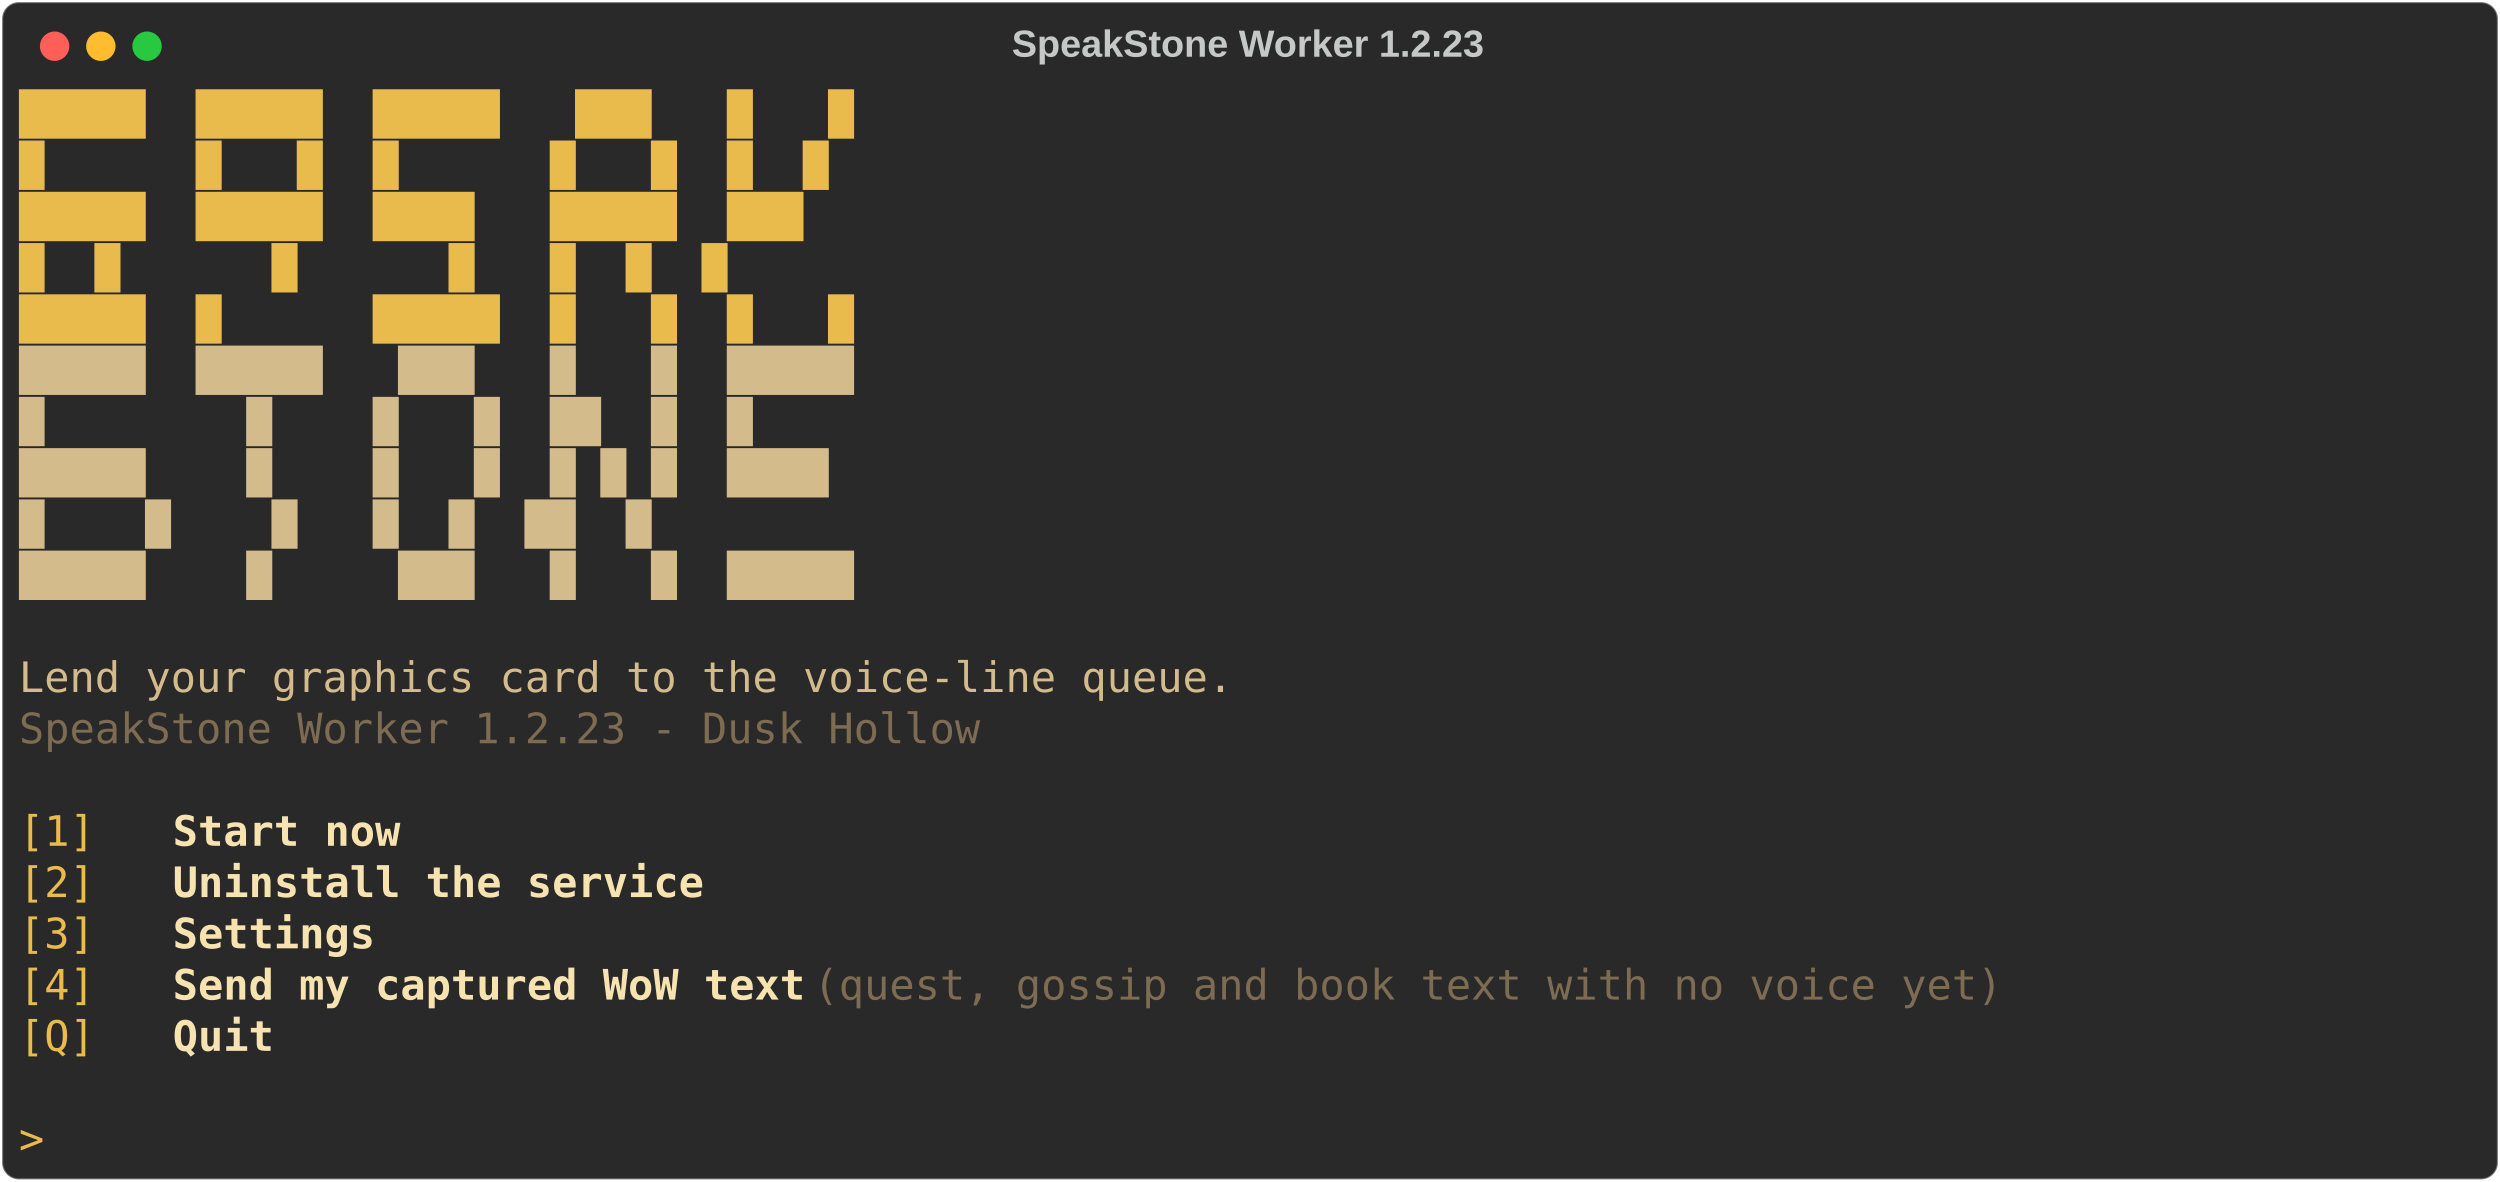
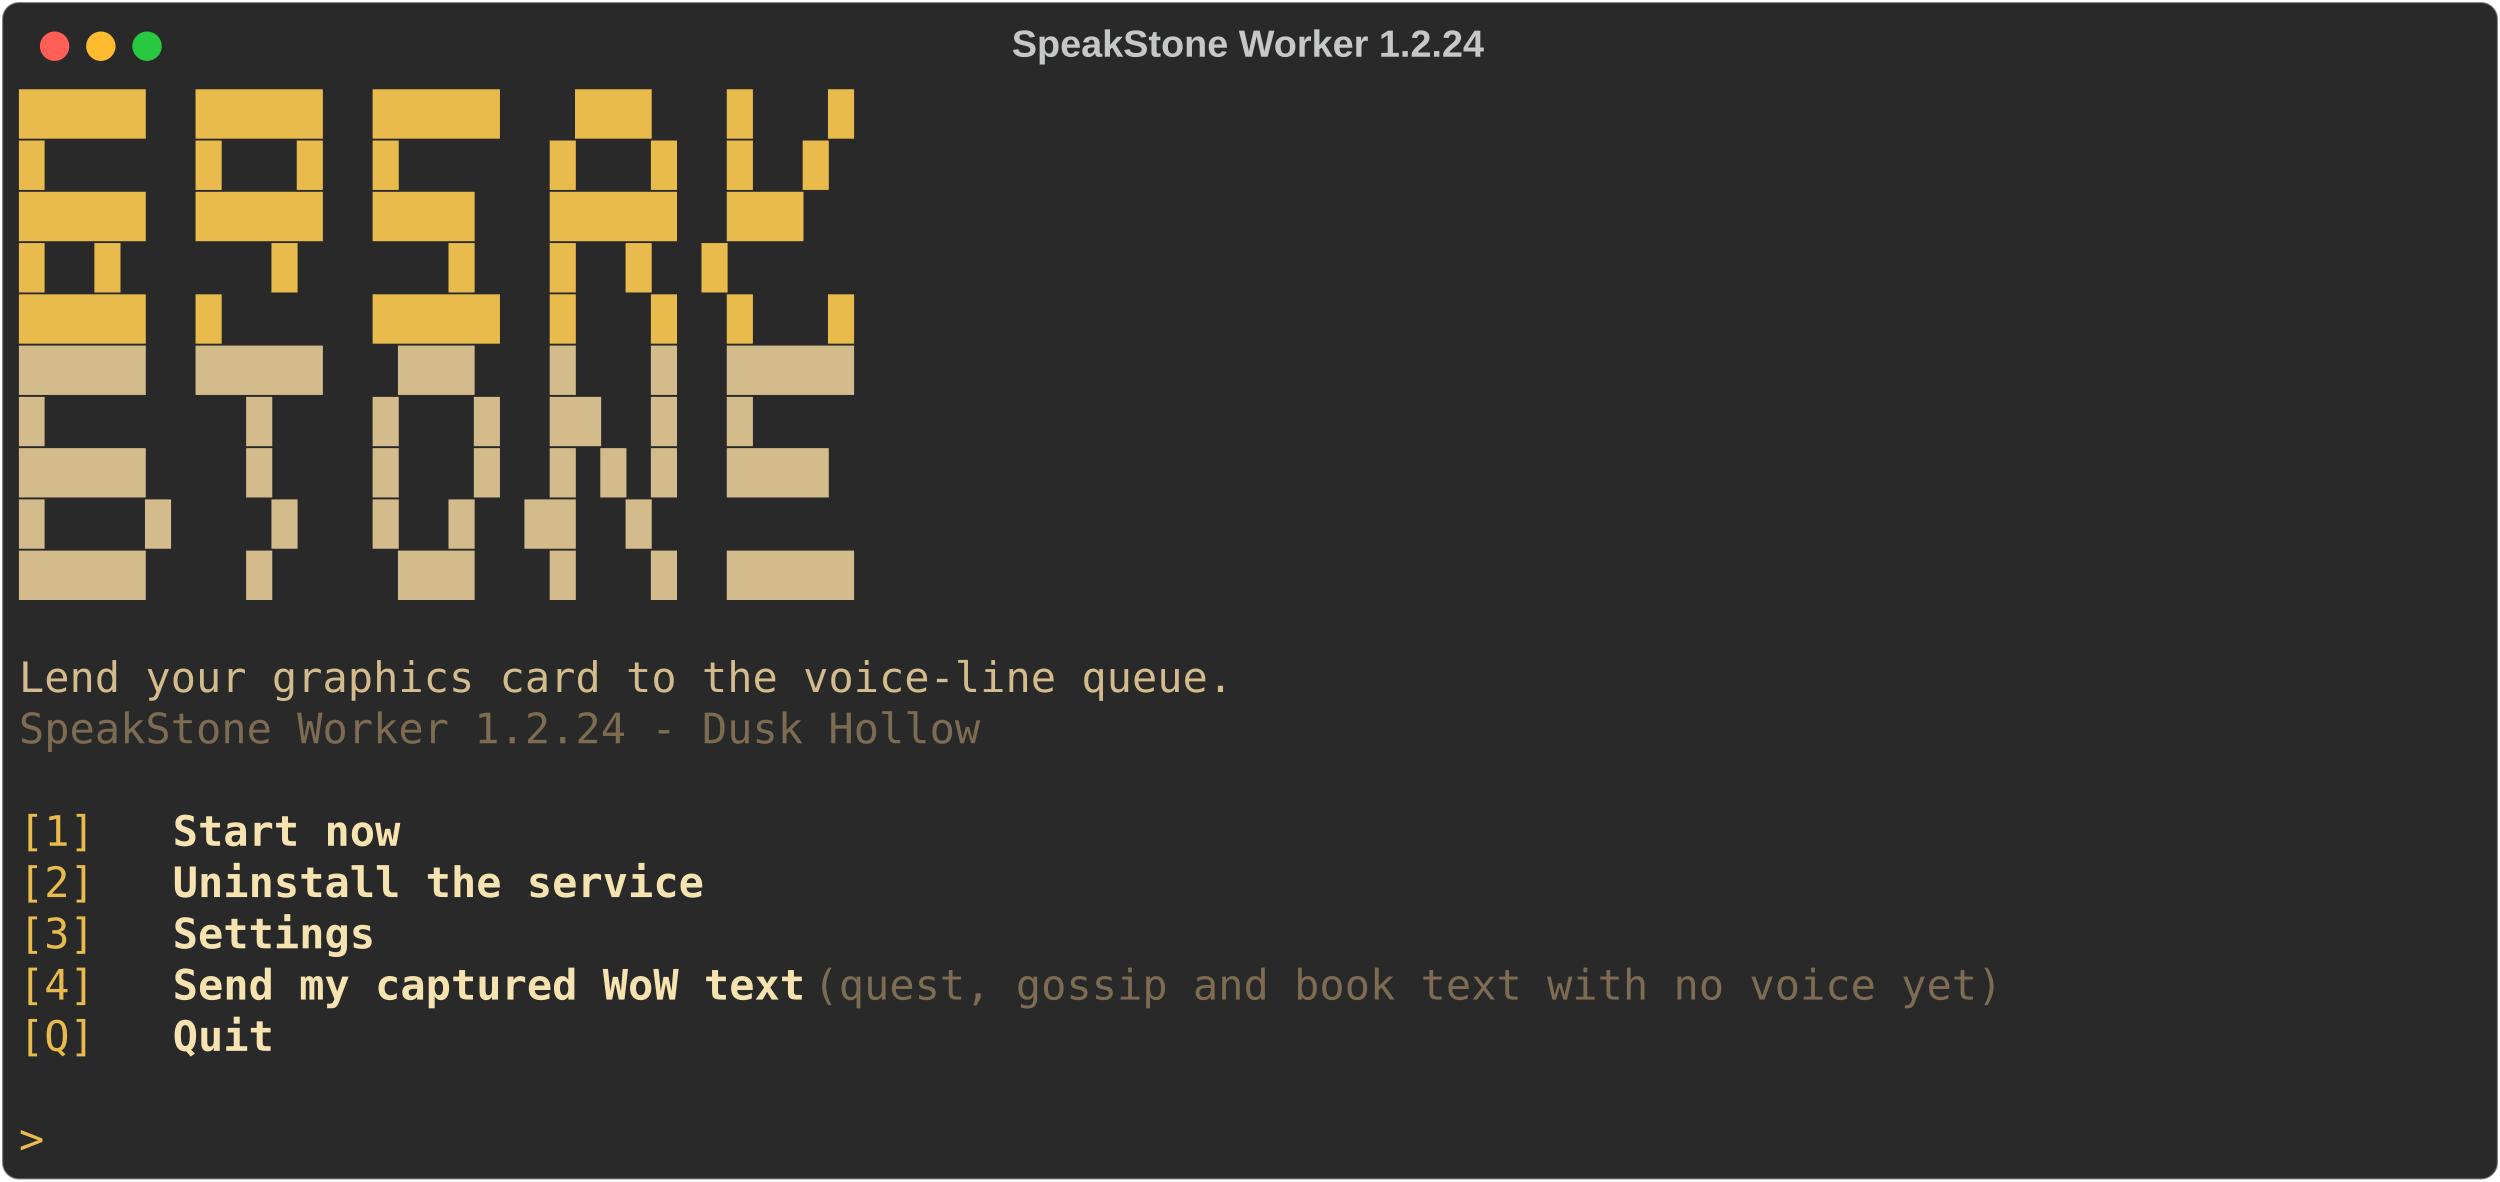
<svg xmlns="http://www.w3.org/2000/svg" class="rich-terminal" viewBox="0 0 1190 562.4">
  <style>

    @font-face {
        font-family: "Fira Code";
        src: local("FiraCode-Regular"),
                url("https://cdnjs.cloudflare.com/ajax/libs/firacode/6.2.0/woff2/FiraCode-Regular.woff2") format("woff2"),
                url("https://cdnjs.cloudflare.com/ajax/libs/firacode/6.2.0/woff/FiraCode-Regular.woff") format("woff");
        font-style: normal;
        font-weight: 400;
    }
    @font-face {
        font-family: "Fira Code";
        src: local("FiraCode-Bold"),
                url("https://cdnjs.cloudflare.com/ajax/libs/firacode/6.2.0/woff2/FiraCode-Bold.woff2") format("woff2"),
                url("https://cdnjs.cloudflare.com/ajax/libs/firacode/6.2.0/woff/FiraCode-Bold.woff") format("woff");
        font-style: bold;
        font-weight: 700;
    }

-     .terminal-18113050-matrix {
+     .terminal-138633756-matrix {
        font-family: Fira Code, monospace;
        font-size: 20px;
        line-height: 24.4px;
        font-variant-east-asian: full-width;
    }

-     .terminal-18113050-title {
+     .terminal-138633756-title {
        font-size: 18px;
        font-weight: bold;
        font-family: arial;
    }

-     .terminal-18113050-r1 { fill: #e9bb4d }
- .terminal-18113050-r2 { fill: #c5c8c6 }
- .terminal-18113050-r3 { fill: #d4bb8c }
- .terminal-18113050-r4 { fill: #7d6b52 }
- .terminal-18113050-r5 { fill: #f6e3b0;font-weight: bold }
+     .terminal-138633756-r1 { fill: #e9bb4d }
+ .terminal-138633756-r2 { fill: #c5c8c6 }
+ .terminal-138633756-r3 { fill: #d4bb8c }
+ .terminal-138633756-r4 { fill: #7d6b52 }
+ .terminal-138633756-r5 { fill: #f6e3b0;font-weight: bold }
    </style>
  <defs>
-     <clipPath id="terminal-18113050-clip-terminal">
+     <clipPath id="terminal-138633756-clip-terminal">
      <rect x="0" y="0" width="1170.2" height="511.4" />
    </clipPath>
-     <clipPath id="terminal-18113050-line-0">
+     <clipPath id="terminal-138633756-line-0">
      <rect x="0" y="1.5" width="1171.2" height="24.65" />
    </clipPath>
-     <clipPath id="terminal-18113050-line-1">
+     <clipPath id="terminal-138633756-line-1">
      <rect x="0" y="25.9" width="1171.2" height="24.65" />
    </clipPath>
-     <clipPath id="terminal-18113050-line-2">
+     <clipPath id="terminal-138633756-line-2">
      <rect x="0" y="50.3" width="1171.2" height="24.65" />
    </clipPath>
-     <clipPath id="terminal-18113050-line-3">
+     <clipPath id="terminal-138633756-line-3">
      <rect x="0" y="74.7" width="1171.2" height="24.65" />
    </clipPath>
-     <clipPath id="terminal-18113050-line-4">
+     <clipPath id="terminal-138633756-line-4">
      <rect x="0" y="99.1" width="1171.2" height="24.65" />
    </clipPath>
-     <clipPath id="terminal-18113050-line-5">
+     <clipPath id="terminal-138633756-line-5">
      <rect x="0" y="123.5" width="1171.2" height="24.65" />
    </clipPath>
-     <clipPath id="terminal-18113050-line-6">
+     <clipPath id="terminal-138633756-line-6">
      <rect x="0" y="147.9" width="1171.2" height="24.65" />
    </clipPath>
-     <clipPath id="terminal-18113050-line-7">
+     <clipPath id="terminal-138633756-line-7">
      <rect x="0" y="172.3" width="1171.2" height="24.65" />
    </clipPath>
-     <clipPath id="terminal-18113050-line-8">
+     <clipPath id="terminal-138633756-line-8">
      <rect x="0" y="196.7" width="1171.2" height="24.65" />
    </clipPath>
-     <clipPath id="terminal-18113050-line-9">
+     <clipPath id="terminal-138633756-line-9">
      <rect x="0" y="221.1" width="1171.2" height="24.65" />
    </clipPath>
-     <clipPath id="terminal-18113050-line-10">
+     <clipPath id="terminal-138633756-line-10">
      <rect x="0" y="245.5" width="1171.2" height="24.65" />
    </clipPath>
-     <clipPath id="terminal-18113050-line-11">
+     <clipPath id="terminal-138633756-line-11">
      <rect x="0" y="269.9" width="1171.2" height="24.65" />
    </clipPath>
-     <clipPath id="terminal-18113050-line-12">
+     <clipPath id="terminal-138633756-line-12">
      <rect x="0" y="294.3" width="1171.2" height="24.65" />
    </clipPath>
-     <clipPath id="terminal-18113050-line-13">
+     <clipPath id="terminal-138633756-line-13">
      <rect x="0" y="318.7" width="1171.2" height="24.65" />
    </clipPath>
-     <clipPath id="terminal-18113050-line-14">
+     <clipPath id="terminal-138633756-line-14">
      <rect x="0" y="343.1" width="1171.2" height="24.65" />
    </clipPath>
-     <clipPath id="terminal-18113050-line-15">
+     <clipPath id="terminal-138633756-line-15">
      <rect x="0" y="367.5" width="1171.2" height="24.65" />
    </clipPath>
-     <clipPath id="terminal-18113050-line-16">
+     <clipPath id="terminal-138633756-line-16">
      <rect x="0" y="391.9" width="1171.2" height="24.65" />
    </clipPath>
-     <clipPath id="terminal-18113050-line-17">
+     <clipPath id="terminal-138633756-line-17">
      <rect x="0" y="416.3" width="1171.2" height="24.65" />
    </clipPath>
-     <clipPath id="terminal-18113050-line-18">
+     <clipPath id="terminal-138633756-line-18">
      <rect x="0" y="440.7" width="1171.2" height="24.65" />
    </clipPath>
-     <clipPath id="terminal-18113050-line-19">
+     <clipPath id="terminal-138633756-line-19">
      <rect x="0" y="465.1" width="1171.2" height="24.65" />
    </clipPath>
  </defs>
  <rect fill="#292929" stroke="rgba(255,255,255,0.35)" stroke-width="1" x="1" y="1" width="1188" height="560.4" rx="8" />
-   <text class="terminal-18113050-title" fill="#c5c8c6" text-anchor="middle" x="594" y="27">SpeakStone Worker 1.2.23</text>
+   <text class="terminal-138633756-title" fill="#c5c8c6" text-anchor="middle" x="594" y="27">SpeakStone Worker 1.2.24</text>
  <g transform="translate(26,22)">
    <circle cx="0" cy="0" r="7" fill="#ff5f57" />
    <circle cx="22" cy="0" r="7" fill="#febc2e" />
    <circle cx="44" cy="0" r="7" fill="#28c840" />
  </g>
-   <g transform="translate(9, 41)" clip-path="url(#terminal-18113050-clip-terminal)">
-     <g class="terminal-18113050-matrix">
-       <text class="terminal-18113050-r1" x="0" y="20" textLength="402.6" clip-path="url(#terminal-18113050-line-0)">█████  █████  █████   ███   █   █</text>
-       <text class="terminal-18113050-r2" x="1171.2" y="20" textLength="12.2" clip-path="url(#terminal-18113050-line-0)">
+   <g transform="translate(9, 41)" clip-path="url(#terminal-138633756-clip-terminal)">
+     <g class="terminal-138633756-matrix">
+       <text class="terminal-138633756-r1" x="0" y="20" textLength="402.6" clip-path="url(#terminal-138633756-line-0)">█████  █████  █████   ███   █   █</text>
+       <text class="terminal-138633756-r2" x="1171.2" y="20" textLength="12.2" clip-path="url(#terminal-138633756-line-0)">
</text>
-       <text class="terminal-18113050-r1" x="0" y="44.4" textLength="390.4" clip-path="url(#terminal-18113050-line-1)">█      █   █  █      █   █  █  █</text>
-       <text class="terminal-18113050-r2" x="1171.2" y="44.4" textLength="12.2" clip-path="url(#terminal-18113050-line-1)">
+       <text class="terminal-138633756-r1" x="0" y="44.4" textLength="390.4" clip-path="url(#terminal-138633756-line-1)">█      █   █  █      █   █  █  █</text>
+       <text class="terminal-138633756-r2" x="1171.2" y="44.4" textLength="12.2" clip-path="url(#terminal-138633756-line-1)">
</text>
-       <text class="terminal-18113050-r1" x="0" y="68.8" textLength="378.2" clip-path="url(#terminal-18113050-line-2)">█████  █████  ████   █████  ███</text>
-       <text class="terminal-18113050-r2" x="1171.2" y="68.8" textLength="12.2" clip-path="url(#terminal-18113050-line-2)">
+       <text class="terminal-138633756-r1" x="0" y="68.8" textLength="378.2" clip-path="url(#terminal-138633756-line-2)">█████  █████  ████   █████  ███</text>
+       <text class="terminal-138633756-r2" x="1171.2" y="68.8" textLength="12.2" clip-path="url(#terminal-138633756-line-2)">
</text>
-       <text class="terminal-18113050-r1" x="0" y="93.2" textLength="390.4" clip-path="url(#terminal-18113050-line-3)">    █  █      █      █   █  █  █</text>
-       <text class="terminal-18113050-r2" x="1171.2" y="93.2" textLength="12.2" clip-path="url(#terminal-18113050-line-3)">
+       <text class="terminal-138633756-r1" x="0" y="93.2" textLength="390.4" clip-path="url(#terminal-138633756-line-3)">    █  █      █      █   █  █  █</text>
+       <text class="terminal-138633756-r2" x="1171.2" y="93.2" textLength="12.2" clip-path="url(#terminal-138633756-line-3)">
</text>
-       <text class="terminal-18113050-r1" x="0" y="117.6" textLength="402.6" clip-path="url(#terminal-18113050-line-4)">█████  █      █████  █   █  █   █</text>
-       <text class="terminal-18113050-r2" x="1171.2" y="117.6" textLength="12.2" clip-path="url(#terminal-18113050-line-4)">
+       <text class="terminal-138633756-r1" x="0" y="117.6" textLength="402.6" clip-path="url(#terminal-138633756-line-4)">█████  █      █████  █   █  █   █</text>
+       <text class="terminal-138633756-r2" x="1171.2" y="117.6" textLength="12.2" clip-path="url(#terminal-138633756-line-4)">
</text>
-       <text class="terminal-18113050-r3" x="0" y="142" textLength="402.6" clip-path="url(#terminal-18113050-line-5)">█████  █████   ███   █   █  █████</text>
-       <text class="terminal-18113050-r2" x="1171.2" y="142" textLength="12.2" clip-path="url(#terminal-18113050-line-5)">
+       <text class="terminal-138633756-r3" x="0" y="142" textLength="402.6" clip-path="url(#terminal-138633756-line-5)">█████  █████   ███   █   █  █████</text>
+       <text class="terminal-138633756-r2" x="1171.2" y="142" textLength="12.2" clip-path="url(#terminal-138633756-line-5)">
</text>
-       <text class="terminal-18113050-r3" x="0" y="166.4" textLength="353.8" clip-path="url(#terminal-18113050-line-6)">█        █    █   █  ██  █  █</text>
-       <text class="terminal-18113050-r2" x="1171.2" y="166.4" textLength="12.2" clip-path="url(#terminal-18113050-line-6)">
+       <text class="terminal-138633756-r3" x="0" y="166.4" textLength="353.8" clip-path="url(#terminal-138633756-line-6)">█        █    █   █  ██  █  █</text>
+       <text class="terminal-138633756-r2" x="1171.2" y="166.4" textLength="12.2" clip-path="url(#terminal-138633756-line-6)">
</text>
-       <text class="terminal-18113050-r3" x="0" y="190.8" textLength="390.4" clip-path="url(#terminal-18113050-line-7)">█████    █    █   █  █ █ █  ████</text>
-       <text class="terminal-18113050-r2" x="1171.2" y="190.8" textLength="12.2" clip-path="url(#terminal-18113050-line-7)">
+       <text class="terminal-138633756-r3" x="0" y="190.8" textLength="390.4" clip-path="url(#terminal-138633756-line-7)">█████    █    █   █  █ █ █  ████</text>
+       <text class="terminal-138633756-r2" x="1171.2" y="190.8" textLength="12.2" clip-path="url(#terminal-138633756-line-7)">
</text>
-       <text class="terminal-18113050-r3" x="0" y="215.2" textLength="353.8" clip-path="url(#terminal-18113050-line-8)">    █    █    █   █  █  ██  █</text>
-       <text class="terminal-18113050-r2" x="1171.2" y="215.2" textLength="12.2" clip-path="url(#terminal-18113050-line-8)">
+       <text class="terminal-138633756-r3" x="0" y="215.2" textLength="353.8" clip-path="url(#terminal-138633756-line-8)">    █    █    █   █  █  ██  █</text>
+       <text class="terminal-138633756-r2" x="1171.2" y="215.2" textLength="12.2" clip-path="url(#terminal-138633756-line-8)">
</text>
-       <text class="terminal-18113050-r3" x="0" y="239.6" textLength="402.6" clip-path="url(#terminal-18113050-line-9)">█████    █     ███   █   █  █████</text>
-       <text class="terminal-18113050-r2" x="1171.2" y="239.6" textLength="12.2" clip-path="url(#terminal-18113050-line-9)">
+       <text class="terminal-138633756-r3" x="0" y="239.6" textLength="402.6" clip-path="url(#terminal-138633756-line-9)">█████    █     ███   █   █  █████</text>
+       <text class="terminal-138633756-r2" x="1171.2" y="239.6" textLength="12.2" clip-path="url(#terminal-138633756-line-9)">
</text>
-       <text class="terminal-18113050-r2" x="1171.2" y="264" textLength="12.2" clip-path="url(#terminal-18113050-line-10)">
+       <text class="terminal-138633756-r2" x="1171.2" y="264" textLength="12.2" clip-path="url(#terminal-138633756-line-10)">
</text>
-       <text class="terminal-18113050-r3" x="0" y="288.4" textLength="610" clip-path="url(#terminal-18113050-line-11)">  Lend your graphics card to the voice-line queue.</text>
-       <text class="terminal-18113050-r2" x="1171.2" y="288.4" textLength="12.2" clip-path="url(#terminal-18113050-line-11)">
+       <text class="terminal-138633756-r3" x="0" y="288.4" textLength="610" clip-path="url(#terminal-138633756-line-11)">  Lend your graphics card to the voice-line queue.</text>
+       <text class="terminal-138633756-r2" x="1171.2" y="288.4" textLength="12.2" clip-path="url(#terminal-138633756-line-11)">
</text>
-       <text class="terminal-18113050-r4" x="0" y="312.8" textLength="488" clip-path="url(#terminal-18113050-line-12)">  SpeakStone Worker 1.2.23 - Dusk Hollow</text>
-       <text class="terminal-18113050-r2" x="1171.2" y="312.8" textLength="12.2" clip-path="url(#terminal-18113050-line-12)">
+       <text class="terminal-138633756-r4" x="0" y="312.8" textLength="488" clip-path="url(#terminal-138633756-line-12)">  SpeakStone Worker 1.2.24 - Dusk Hollow</text>
+       <text class="terminal-138633756-r2" x="1171.2" y="312.8" textLength="12.2" clip-path="url(#terminal-138633756-line-12)">
</text>
-       <text class="terminal-18113050-r2" x="1171.2" y="337.2" textLength="12.2" clip-path="url(#terminal-18113050-line-13)">
+       <text class="terminal-138633756-r2" x="1171.2" y="337.2" textLength="12.2" clip-path="url(#terminal-138633756-line-13)">
</text>
-       <text class="terminal-18113050-r1" x="0" y="361.6" textLength="73.2" clip-path="url(#terminal-18113050-line-14)">  [1] </text>
-       <text class="terminal-18113050-r5" x="73.2" y="361.6" textLength="109.8" clip-path="url(#terminal-18113050-line-14)">Start now</text>
-       <text class="terminal-18113050-r2" x="1171.2" y="361.6" textLength="12.2" clip-path="url(#terminal-18113050-line-14)">
+       <text class="terminal-138633756-r1" x="0" y="361.6" textLength="73.2" clip-path="url(#terminal-138633756-line-14)">  [1] </text>
+       <text class="terminal-138633756-r5" x="73.2" y="361.6" textLength="109.8" clip-path="url(#terminal-138633756-line-14)">Start now</text>
+       <text class="terminal-138633756-r2" x="1171.2" y="361.6" textLength="12.2" clip-path="url(#terminal-138633756-line-14)">
</text>
-       <text class="terminal-18113050-r1" x="0" y="386" textLength="73.2" clip-path="url(#terminal-18113050-line-15)">  [2] </text>
-       <text class="terminal-18113050-r5" x="73.2" y="386" textLength="256.2" clip-path="url(#terminal-18113050-line-15)">Uninstall the service</text>
-       <text class="terminal-18113050-r2" x="1171.2" y="386" textLength="12.2" clip-path="url(#terminal-18113050-line-15)">
+       <text class="terminal-138633756-r1" x="0" y="386" textLength="73.2" clip-path="url(#terminal-138633756-line-15)">  [2] </text>
+       <text class="terminal-138633756-r5" x="73.2" y="386" textLength="256.2" clip-path="url(#terminal-138633756-line-15)">Uninstall the service</text>
+       <text class="terminal-138633756-r2" x="1171.2" y="386" textLength="12.2" clip-path="url(#terminal-138633756-line-15)">
</text>
-       <text class="terminal-18113050-r1" x="0" y="410.4" textLength="73.2" clip-path="url(#terminal-18113050-line-16)">  [3] </text>
-       <text class="terminal-18113050-r5" x="73.2" y="410.4" textLength="97.6" clip-path="url(#terminal-18113050-line-16)">Settings</text>
-       <text class="terminal-18113050-r2" x="1171.2" y="410.4" textLength="12.2" clip-path="url(#terminal-18113050-line-16)">
+       <text class="terminal-138633756-r1" x="0" y="410.4" textLength="73.2" clip-path="url(#terminal-138633756-line-16)">  [3] </text>
+       <text class="terminal-138633756-r5" x="73.2" y="410.4" textLength="97.6" clip-path="url(#terminal-138633756-line-16)">Settings</text>
+       <text class="terminal-138633756-r2" x="1171.2" y="410.4" textLength="12.2" clip-path="url(#terminal-138633756-line-16)">
</text>
-       <text class="terminal-18113050-r1" x="0" y="434.8" textLength="73.2" clip-path="url(#terminal-18113050-line-17)">  [4] </text>
-       <text class="terminal-18113050-r5" x="73.2" y="434.8" textLength="305" clip-path="url(#terminal-18113050-line-17)">Send my captured WoW text</text>
-       <text class="terminal-18113050-r4" x="378.2" y="434.8" textLength="585.6" clip-path="url(#terminal-18113050-line-17)"> (quest, gossip and book text with no voice yet)</text>
-       <text class="terminal-18113050-r2" x="1171.2" y="434.8" textLength="12.2" clip-path="url(#terminal-18113050-line-17)">
+       <text class="terminal-138633756-r1" x="0" y="434.8" textLength="73.2" clip-path="url(#terminal-138633756-line-17)">  [4] </text>
+       <text class="terminal-138633756-r5" x="73.2" y="434.8" textLength="305" clip-path="url(#terminal-138633756-line-17)">Send my captured WoW text</text>
+       <text class="terminal-138633756-r4" x="378.2" y="434.8" textLength="585.6" clip-path="url(#terminal-138633756-line-17)"> (quest, gossip and book text with no voice yet)</text>
+       <text class="terminal-138633756-r2" x="1171.2" y="434.8" textLength="12.2" clip-path="url(#terminal-138633756-line-17)">
</text>
-       <text class="terminal-18113050-r1" x="0" y="459.2" textLength="73.2" clip-path="url(#terminal-18113050-line-18)">  [Q] </text>
-       <text class="terminal-18113050-r5" x="73.2" y="459.2" textLength="48.8" clip-path="url(#terminal-18113050-line-18)">Quit</text>
-       <text class="terminal-18113050-r2" x="1171.2" y="459.2" textLength="12.2" clip-path="url(#terminal-18113050-line-18)">
+       <text class="terminal-138633756-r1" x="0" y="459.2" textLength="73.2" clip-path="url(#terminal-138633756-line-18)">  [Q] </text>
+       <text class="terminal-138633756-r5" x="73.2" y="459.2" textLength="48.8" clip-path="url(#terminal-138633756-line-18)">Quit</text>
+       <text class="terminal-138633756-r2" x="1171.2" y="459.2" textLength="12.2" clip-path="url(#terminal-138633756-line-18)">
</text>
-       <text class="terminal-18113050-r2" x="1171.2" y="483.6" textLength="12.2" clip-path="url(#terminal-18113050-line-19)">
+       <text class="terminal-138633756-r2" x="1171.2" y="483.6" textLength="12.2" clip-path="url(#terminal-138633756-line-19)">
</text>
-       <text class="terminal-18113050-r1" x="0" y="508" textLength="48.8" clip-path="url(#terminal-18113050-line-20)">  &gt; </text>
-       <text class="terminal-18113050-r2" x="1171.2" y="508" textLength="12.2" clip-path="url(#terminal-18113050-line-20)">
+       <text class="terminal-138633756-r1" x="0" y="508" textLength="48.8" clip-path="url(#terminal-138633756-line-20)">  &gt; </text>
+       <text class="terminal-138633756-r2" x="1171.2" y="508" textLength="12.2" clip-path="url(#terminal-138633756-line-20)">
</text>
    </g>
  </g>
</svg>
